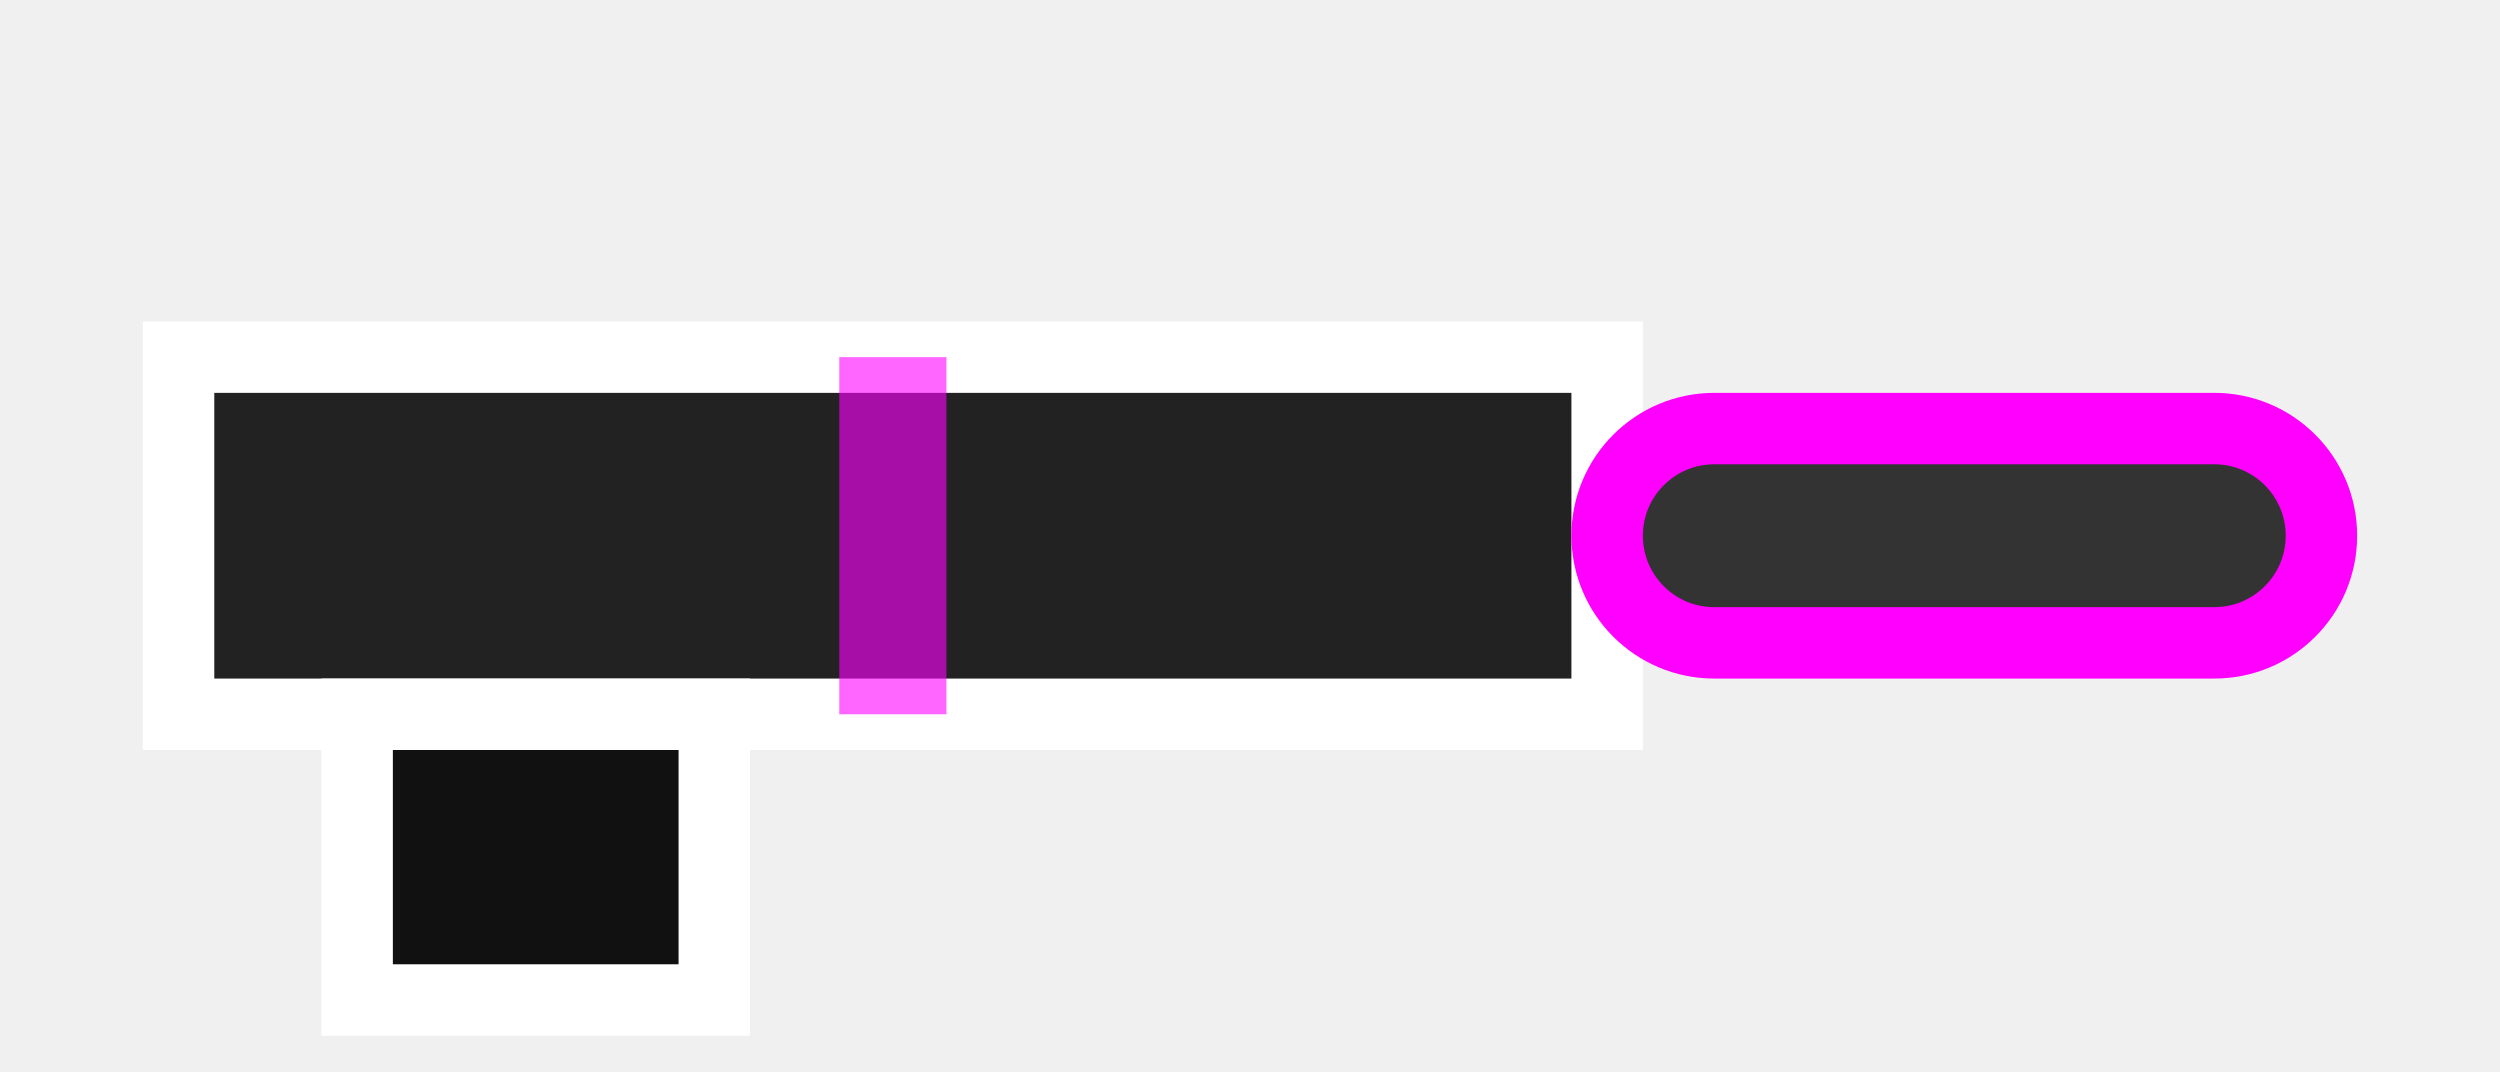
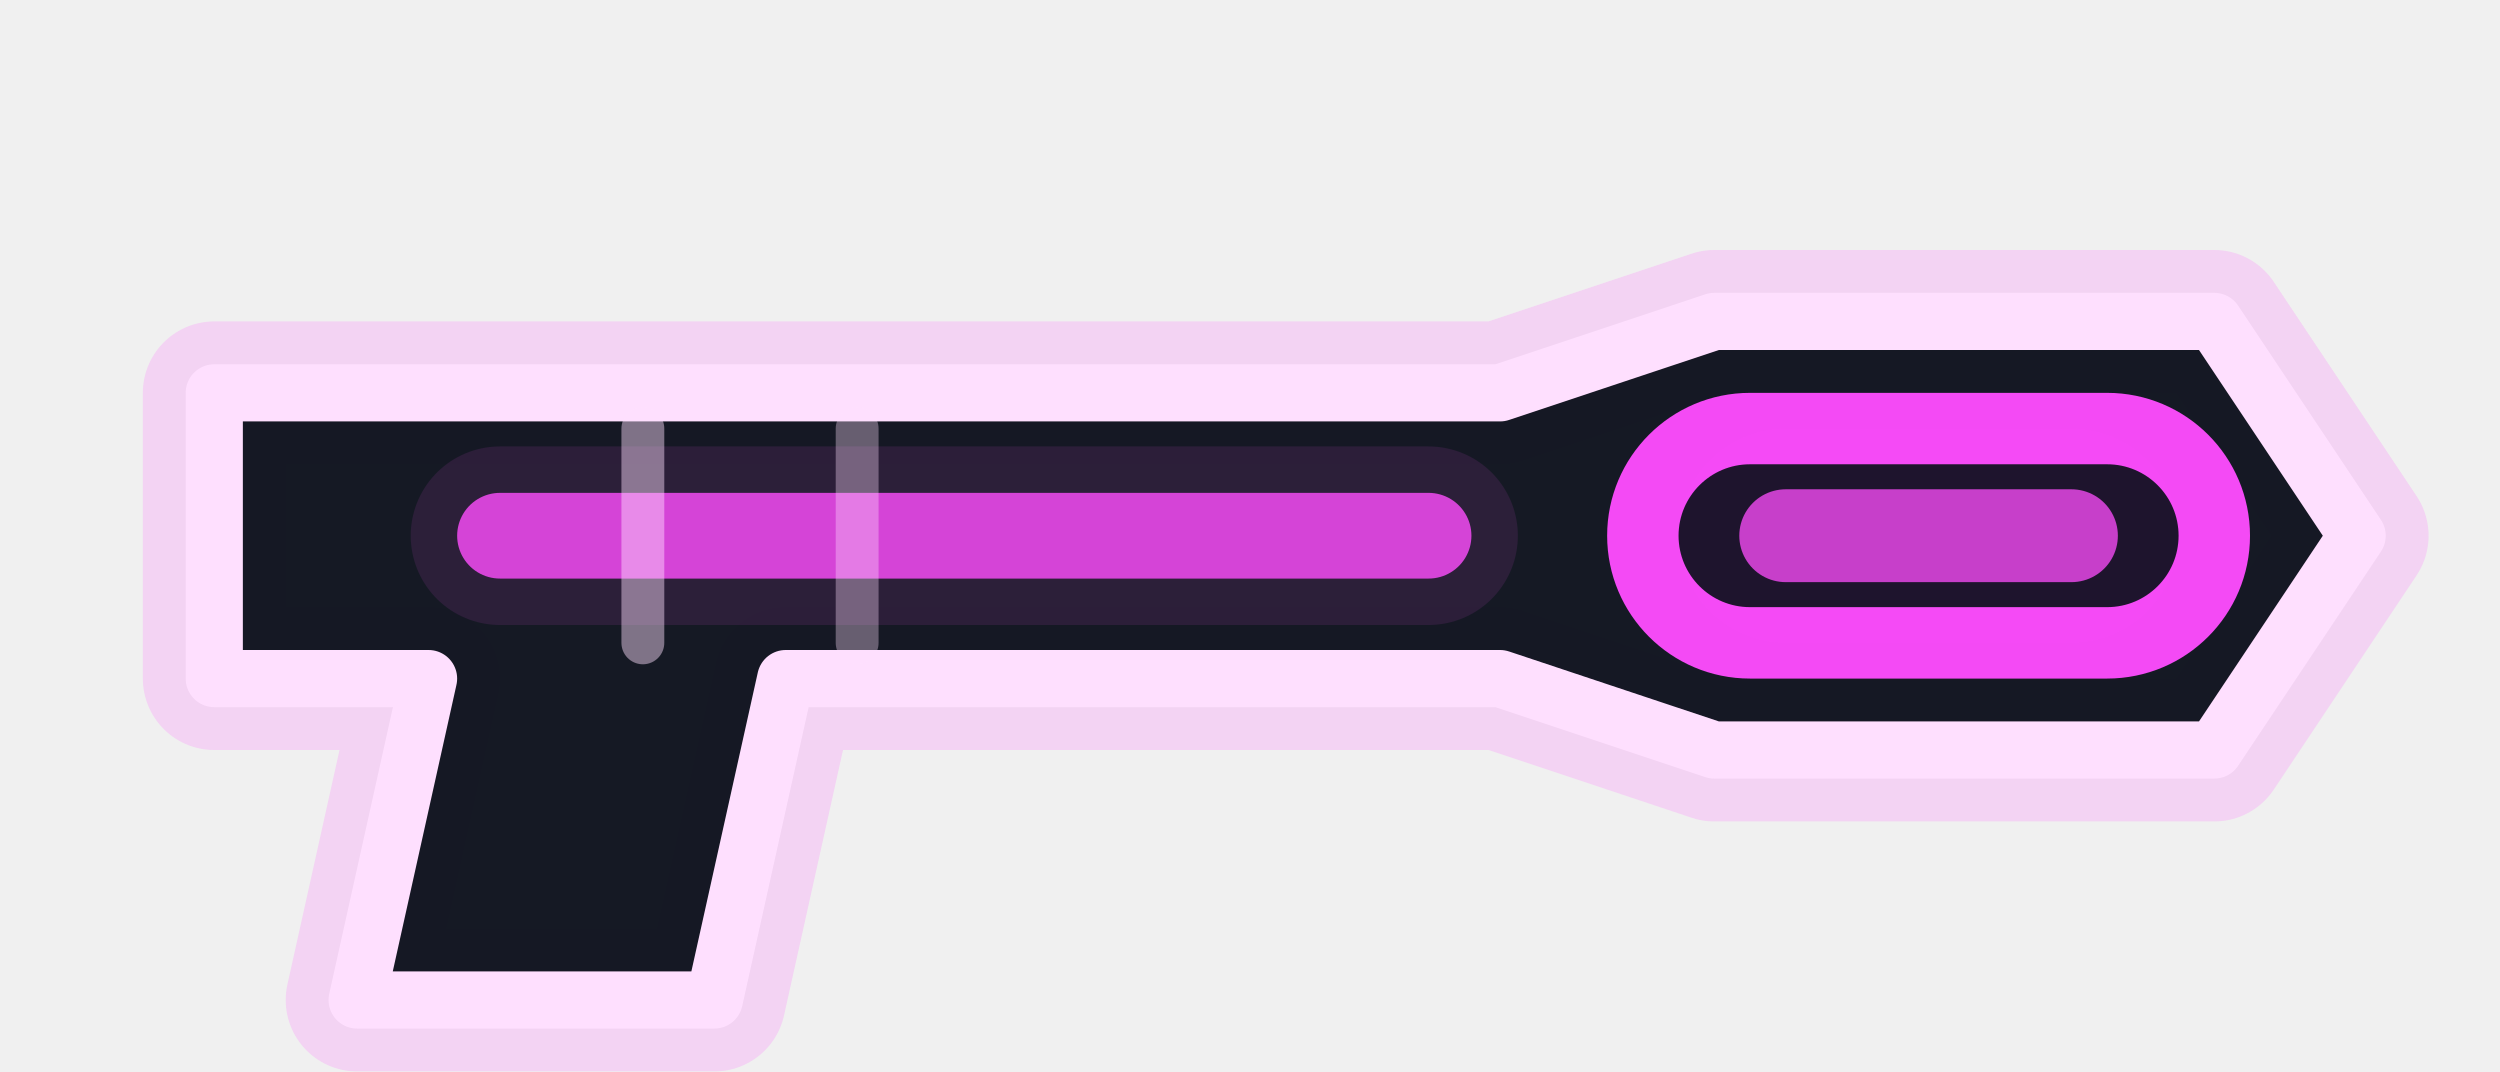
<svg xmlns="http://www.w3.org/2000/svg" width="70" height="30" viewBox="0 0 70 30">
-   <path d="M5 10h40v10h-40z" fill="#222" stroke="white" stroke-width="2" />
-   <path d="M10 20h10v8h-10z" fill="#111" stroke="white" stroke-width="2" />
-   <rect x="45" y="12" width="20" height="6" rx="3" fill="#333" stroke="magenta" stroke-width="2" />
-   <path d="M25 10v10" stroke="magenta" stroke-width="3" opacity="0.6" />
+   <g fill="none" stroke-linejoin="round" stroke-linecap="round">
+     <path d="M6 11 H42 L48 9 H62 L66 15 L62 21 H48 L42 19 H22 L20 28 H10 L12 19 H6 Z" stroke="#ff4dff" stroke-width="4" opacity="0.18" />
+     <path d="M6 11 H42 L48 9 H62 L66 15 L62 21 H48 L42 19 H22 L20 28 H10 L12 19 H6 Z" fill="#0b0f1a" stroke="#ffe0ff" stroke-width="1.6" opacity="0.95" />
+     <rect x="46" y="12" width="16" height="6" rx="3" fill="#0b0f1a" stroke="#ff4dff" stroke-width="2" opacity="0.95" />
+     <path d="M50 15 H58" stroke="#ff4dff" stroke-width="2.6" opacity="0.75" />
+     <path d="M50 15 H58" stroke="#ff4dff" stroke-width="6" opacity="0.08" />
+     <path d="M14 15 H40" stroke="#ff4dff" stroke-width="2.4" opacity="0.8" />
+     <path d="M14 15 H40" stroke="#ff4dff" stroke-width="5" opacity="0.10" />
+     <path d="M18 12 V18" stroke="#ffe0ff" stroke-width="1.2" opacity="0.45" />
+     <path d="M24 12 V18" stroke="#ffe0ff" stroke-width="1.2" opacity="0.35" />
+   </g>
</svg>
